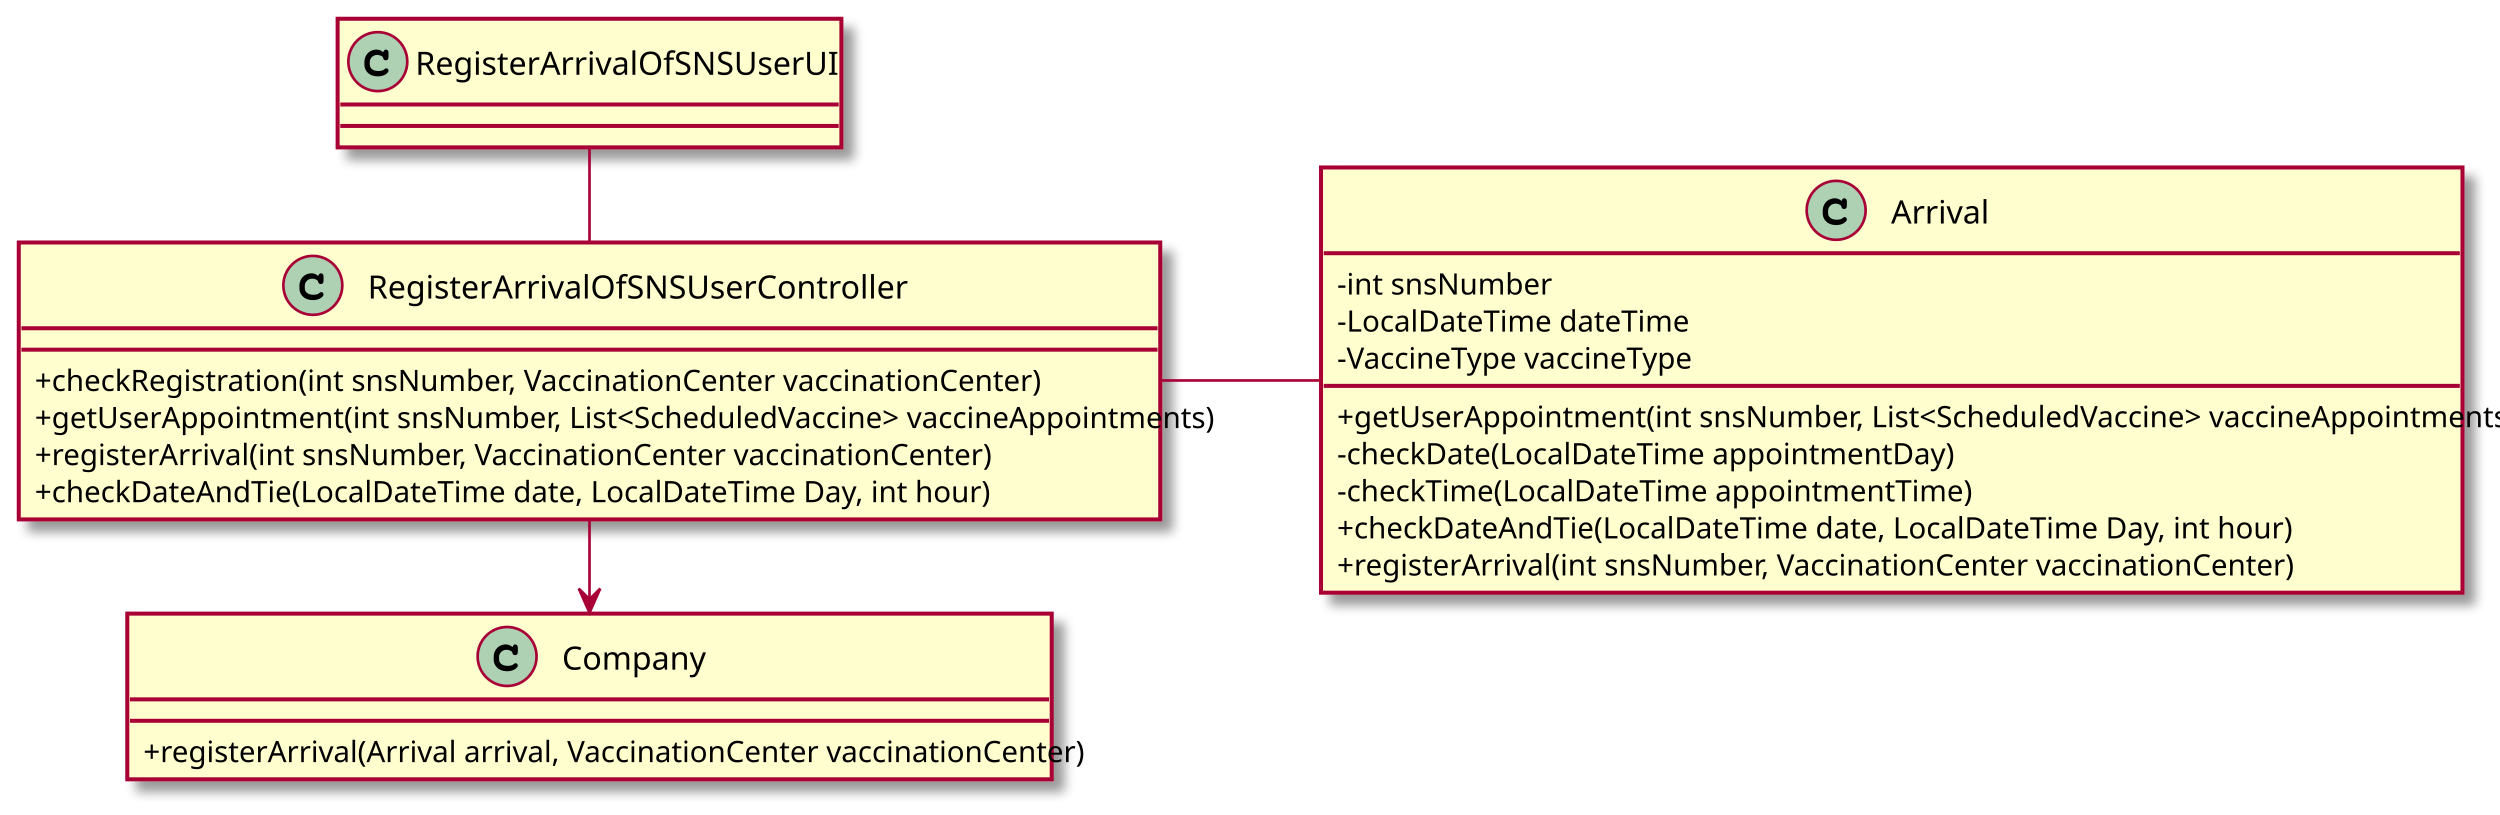
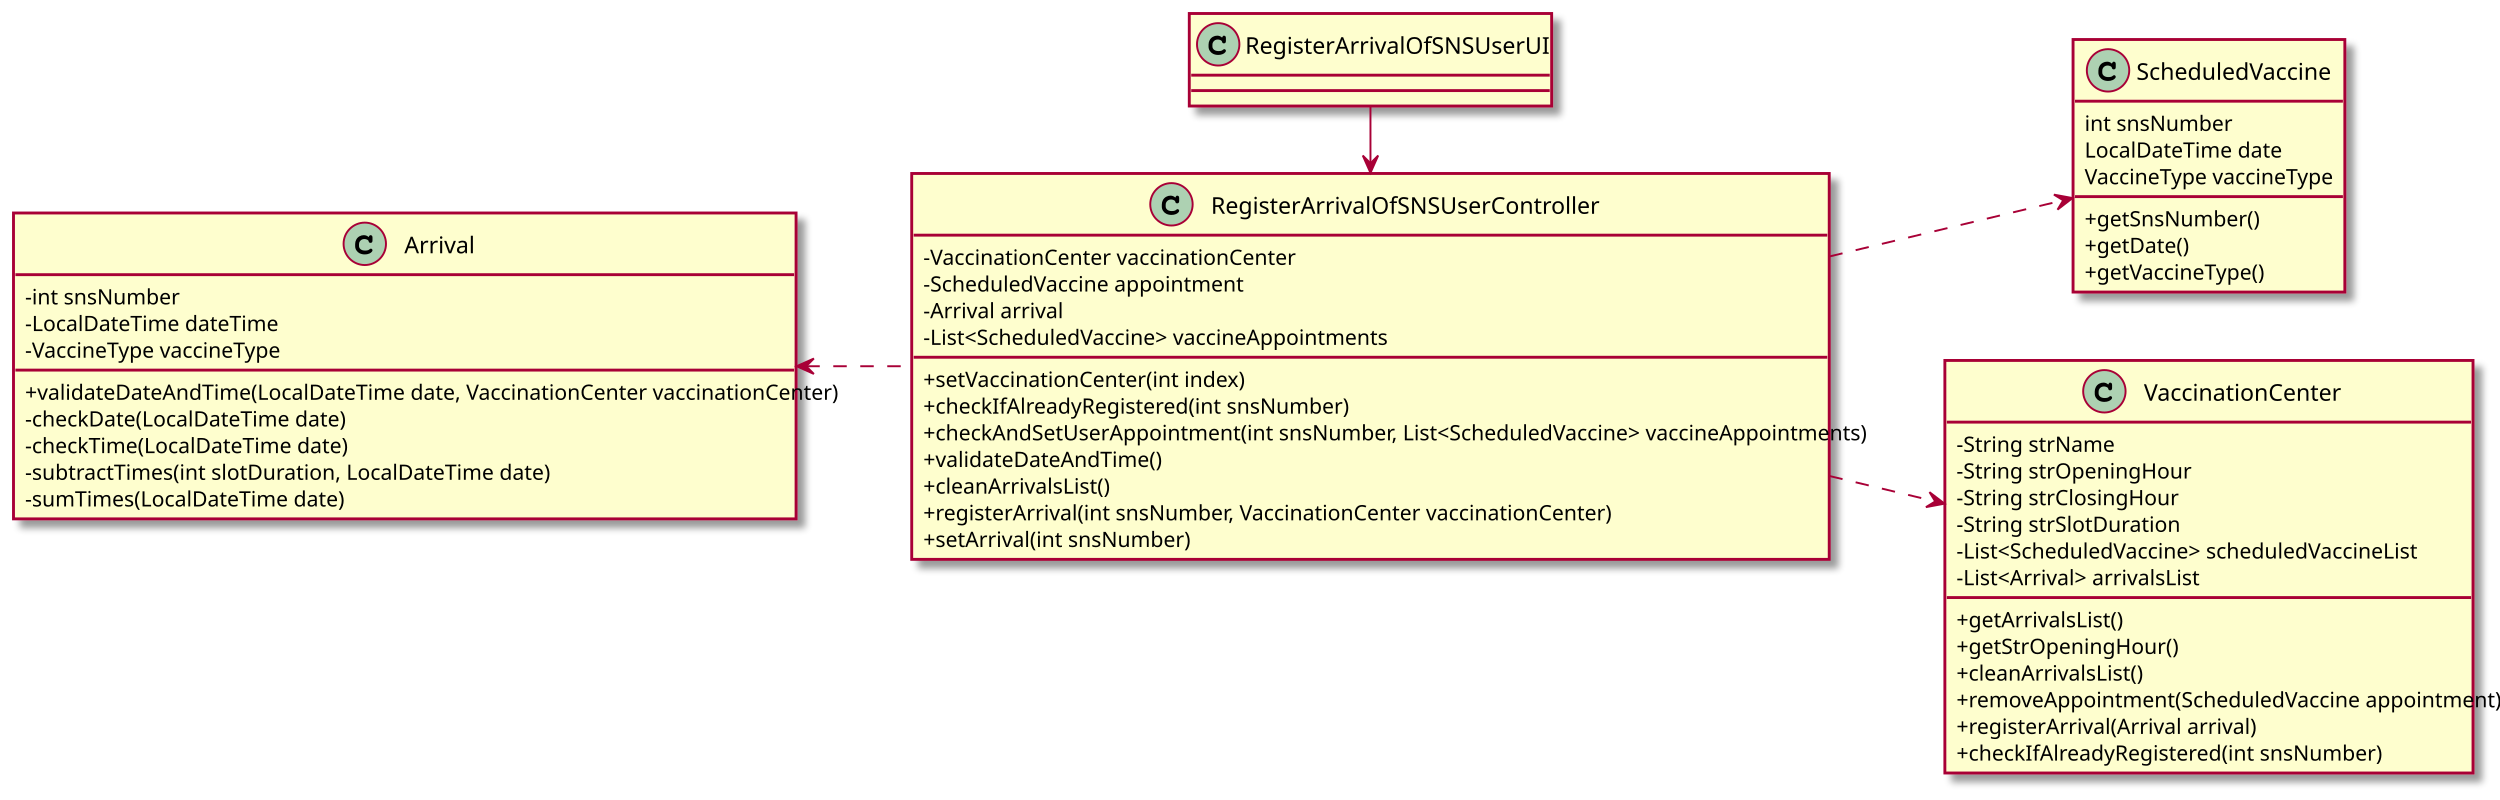
- <svg xmlns="http://www.w3.org/2000/svg" contentScriptType="application/ecmascript" contentStyleType="text/css" height="304px" preserveAspectRatio="none" style="width:933px;height:304px;background:#FFFFFF;" version="1.1" viewBox="0 0 933 304" width="933px" zoomAndPan="magnify">
+ <svg xmlns="http://www.w3.org/2000/svg" contentScriptType="application/ecmascript" contentStyleType="text/css" height="415px" preserveAspectRatio="none" style="width:1297px;height:415px;background:#FFFFFF;" version="1.1" viewBox="0 0 1297 415" width="1297px" zoomAndPan="magnify">
  <defs>
-     <filter height="300%" id="f1rk7jahoccq8b" width="300%" x="-1" y="-1">
+     <filter height="300%" id="f1jpuwt26elmhk" width="300%" x="-1" y="-1">
      <feGaussianBlur result="blurOut" stdDeviation="2.0" />
      <feColorMatrix in="blurOut" result="blurOut2" type="matrix" values="0 0 0 0 0 0 0 0 0 0 0 0 0 0 0 0 0 0 .4 0" />
      <feOffset dx="4.0" dy="4.0" in="blurOut2" result="blurOut3" />
      <feBlend in="SourceGraphic" in2="blurOut3" mode="normal" />
    </filter>
  </defs>
  <g>
-     <rect codeLine="5" fill="#FEFECE" filter="url(#f1rk7jahoccq8b)" height="61.836" id="Company" style="stroke:#A80036;stroke-width:1.5;" width="345" x="47.5" y="229" />
-     <ellipse cx="189.25" cy="245" fill="#ADD1B2" rx="11" ry="11" style="stroke:#A80036;stroke-width:1.0;" />
-     <path d="M191.25,241.5 Q191.453,241 191.688,240.75 Q191.922,240.5 192.188,240.5 Q192.656,240.5 192.953,240.781 Q193.25,241.062 193.25,241.719 L193.25,243.281 Q193.25,243.938 192.969,244.219 Q192.688,244.5 192.25,244.5 Q191.859,244.5 191.609,244.328 Q191.359,244.156 191.25,243.703 Q191.203,243.391 191.031,243.219 Q190.719,242.891 190.156,242.703 Q189.594,242.5 189.031,242.5 Q188.328,242.5 187.734,242.781 Q187.156,243.062 186.703,243.688 Q186.25,244.312 186.25,245.172 L186.25,246.094 Q186.25,247.125 187.094,247.812 Q187.938,248.5 189.438,248.5 Q190.328,248.5 190.953,248.297 Q191.312,248.188 191.719,247.828 Q191.984,247.625 192.125,247.562 Q192.266,247.5 192.438,247.5 Q192.766,247.5 193,247.766 Q193.25,248.016 193.25,248.375 Q193.25,248.719 192.906,249.125 Q192.406,249.719 191.609,250.047 Q190.562,250.5 189.281,250.5 Q187.781,250.5 186.578,249.906 Q185.609,249.438 184.922,248.422 Q184.25,247.406 184.25,246.203 L184.25,245.109 Q184.25,243.859 184.844,242.766 Q185.453,241.672 186.5,241.094 Q187.562,240.5 188.75,240.5 Q189.469,240.5 190.094,240.75 Q190.719,241 191.25,241.5 Z " fill="#000000" />
-     <text fill="#000000" font-family="sans-serif" font-size="12" lengthAdjust="spacing" textLength="53" x="209.75" y="249.91">Company</text>
-     <line style="stroke:#A80036;stroke-width:1.5;" x1="48.5" x2="391.5" y1="261" y2="261" />
-     <line style="stroke:#A80036;stroke-width:1.5;" x1="48.5" x2="391.5" y1="269" y2="269" />
-     <text fill="#000000" font-family="sans-serif" font-size="11" lengthAdjust="spacing" textLength="333" x="53.5" y="284.419">+registerArrival(Arrival arrival, VaccinationCenter vaccinationCenter)</text>
-     <rect codeLine="10" fill="#FEFECE" filter="url(#f1rk7jahoccq8b)" height="48" id="RegisterArrivalOfSNSUserUI" style="stroke:#A80036;stroke-width:1.5;" width="188" x="126" y="7" />
-     <ellipse cx="141" cy="23" fill="#ADD1B2" rx="11" ry="11" style="stroke:#A80036;stroke-width:1.0;" />
-     <path d="M143,19.5 Q143.203,19 143.438,18.75 Q143.672,18.5 143.938,18.5 Q144.406,18.5 144.703,18.781 Q145,19.062 145,19.719 L145,21.281 Q145,21.938 144.719,22.219 Q144.438,22.5 144,22.5 Q143.609,22.5 143.359,22.328 Q143.109,22.156 143,21.703 Q142.953,21.391 142.781,21.219 Q142.469,20.891 141.906,20.703 Q141.344,20.5 140.781,20.5 Q140.078,20.5 139.484,20.781 Q138.906,21.062 138.453,21.688 Q138,22.312 138,23.172 L138,24.094 Q138,25.125 138.844,25.812 Q139.688,26.5 141.188,26.5 Q142.078,26.5 142.703,26.297 Q143.062,26.188 143.469,25.828 Q143.734,25.625 143.875,25.562 Q144.016,25.5 144.188,25.5 Q144.516,25.5 144.75,25.766 Q145,26.016 145,26.375 Q145,26.719 144.656,27.125 Q144.156,27.719 143.359,28.047 Q142.312,28.5 141.031,28.5 Q139.531,28.5 138.328,27.906 Q137.359,27.438 136.672,26.422 Q136,25.406 136,24.203 L136,23.109 Q136,21.859 136.594,20.766 Q137.203,19.672 138.25,19.094 Q139.312,18.5 140.5,18.5 Q141.219,18.5 141.844,18.75 Q142.469,19 143,19.5 Z " fill="#000000" />
-     <text fill="#000000" font-family="sans-serif" font-size="12" lengthAdjust="spacing" textLength="156" x="155" y="27.91">RegisterArrivalOfSNSUserUI</text>
-     <line style="stroke:#A80036;stroke-width:1.5;" x1="127" x2="313" y1="39" y2="39" />
-     <line style="stroke:#A80036;stroke-width:1.5;" x1="127" x2="313" y1="47" y2="47" />
-     <rect codeLine="12" fill="#FEFECE" filter="url(#f1rk7jahoccq8b)" height="103.344" id="RegisterArrivalOfSNSUserController" style="stroke:#A80036;stroke-width:1.5;" width="426" x="7" y="90.5" />
-     <ellipse cx="116.75" cy="106.5" fill="#ADD1B2" rx="11" ry="11" style="stroke:#A80036;stroke-width:1.0;" />
-     <path d="M118.75,103 Q118.953,102.5 119.188,102.25 Q119.422,102 119.688,102 Q120.156,102 120.453,102.281 Q120.75,102.562 120.75,103.219 L120.75,104.781 Q120.75,105.438 120.469,105.719 Q120.188,106 119.75,106 Q119.359,106 119.109,105.828 Q118.859,105.656 118.75,105.203 Q118.703,104.891 118.531,104.719 Q118.219,104.391 117.656,104.203 Q117.094,104 116.531,104 Q115.828,104 115.234,104.281 Q114.656,104.562 114.203,105.188 Q113.75,105.812 113.75,106.672 L113.75,107.594 Q113.75,108.625 114.594,109.312 Q115.438,110 116.938,110 Q117.828,110 118.453,109.797 Q118.812,109.688 119.219,109.328 Q119.484,109.125 119.625,109.062 Q119.766,109 119.938,109 Q120.266,109 120.5,109.266 Q120.75,109.516 120.75,109.875 Q120.75,110.219 120.406,110.625 Q119.906,111.219 119.109,111.547 Q118.062,112 116.781,112 Q115.281,112 114.078,111.406 Q113.109,110.938 112.422,109.922 Q111.75,108.906 111.75,107.703 L111.75,106.609 Q111.75,105.359 112.344,104.266 Q112.953,103.172 114,102.594 Q115.062,102 116.25,102 Q116.969,102 117.594,102.25 Q118.219,102.5 118.75,103 Z " fill="#000000" />
-     <text fill="#000000" font-family="sans-serif" font-size="12" lengthAdjust="spacing" textLength="198" x="137.25" y="111.41">RegisterArrivalOfSNSUserController</text>
-     <line style="stroke:#A80036;stroke-width:1.5;" x1="8" x2="432" y1="122.5" y2="122.5" />
-     <line style="stroke:#A80036;stroke-width:1.5;" x1="8" x2="432" y1="130.5" y2="130.5" />
-     <text fill="#000000" font-family="sans-serif" font-size="11" lengthAdjust="spacing" textLength="354" x="13" y="145.919">+checkRegistration(int snsNumber, VaccinationCenter vaccinationCenter)</text>
-     <text fill="#000000" font-family="sans-serif" font-size="11" lengthAdjust="spacing" textLength="414" x="13" y="159.755">+getUserAppointment(int snsNumber, List&lt;ScheduledVaccine&gt; vaccineAppointments)</text>
-     <text fill="#000000" font-family="sans-serif" font-size="11" lengthAdjust="spacing" textLength="337" x="13" y="173.591">+registerArrival(int snsNumber, VaccinationCenter vaccinationCenter)</text>
-     <text fill="#000000" font-family="sans-serif" font-size="11" lengthAdjust="spacing" textLength="333" x="13" y="187.427">+checkDateAndTie(LocalDateTime date, LocalDateTime Day, int hour)</text>
-     <rect codeLine="19" fill="#FEFECE" filter="url(#f1rk7jahoccq8b)" height="158.688" id="Arrival" style="stroke:#A80036;stroke-width:1.5;" width="426" x="493" y="62.5" />
-     <ellipse cx="685.25" cy="78.5" fill="#ADD1B2" rx="11" ry="11" style="stroke:#A80036;stroke-width:1.0;" />
-     <path d="M687.25,75 Q687.453,74.5 687.688,74.25 Q687.922,74 688.188,74 Q688.656,74 688.953,74.281 Q689.25,74.562 689.25,75.219 L689.25,76.781 Q689.25,77.438 688.969,77.719 Q688.688,78 688.25,78 Q687.859,78 687.609,77.828 Q687.359,77.656 687.25,77.203 Q687.203,76.891 687.031,76.719 Q686.719,76.391 686.156,76.203 Q685.594,76 685.031,76 Q684.328,76 683.734,76.281 Q683.156,76.562 682.703,77.188 Q682.25,77.812 682.25,78.672 L682.25,79.594 Q682.25,80.625 683.094,81.312 Q683.938,82 685.438,82 Q686.328,82 686.953,81.797 Q687.312,81.688 687.719,81.328 Q687.984,81.125 688.125,81.062 Q688.266,81 688.438,81 Q688.766,81 689,81.266 Q689.25,81.516 689.25,81.875 Q689.25,82.219 688.906,82.625 Q688.406,83.219 687.609,83.547 Q686.562,84 685.281,84 Q683.781,84 682.578,83.406 Q681.609,82.938 680.922,81.922 Q680.25,80.906 680.25,79.703 L680.25,78.609 Q680.25,77.359 680.844,76.266 Q681.453,75.172 682.5,74.594 Q683.562,74 684.75,74 Q685.469,74 686.094,74.25 Q686.719,74.5 687.25,75 Z " fill="#000000" />
-     <text fill="#000000" font-family="sans-serif" font-size="12" lengthAdjust="spacing" textLength="33" x="705.75" y="83.41">Arrival</text>
-     <line style="stroke:#A80036;stroke-width:1.5;" x1="494" x2="918" y1="94.5" y2="94.5" />
-     <text fill="#000000" font-family="sans-serif" font-size="11" lengthAdjust="spacing" textLength="73" x="499" y="109.919">-int snsNumber</text>
-     <text fill="#000000" font-family="sans-serif" font-size="11" lengthAdjust="spacing" textLength="120" x="499" y="123.755">-LocalDateTime dateTime</text>
-     <text fill="#000000" font-family="sans-serif" font-size="11" lengthAdjust="spacing" textLength="133" x="499" y="137.591">-VaccineType vaccineType</text>
-     <line style="stroke:#A80036;stroke-width:1.5;" x1="494" x2="918" y1="144.008" y2="144.008" />
-     <text fill="#000000" font-family="sans-serif" font-size="11" lengthAdjust="spacing" textLength="414" x="499" y="159.427">+getUserAppointment(int snsNumber, List&lt;ScheduledVaccine&gt; vaccineAppointments)</text>
-     <text fill="#000000" font-family="sans-serif" font-size="11" lengthAdjust="spacing" textLength="213" x="499" y="173.263">-checkDate(LocalDateTime appointmentDay)</text>
-     <text fill="#000000" font-family="sans-serif" font-size="11" lengthAdjust="spacing" textLength="216" x="499" y="187.099">-checkTime(LocalDateTime appointmentTime)</text>
-     <text fill="#000000" font-family="sans-serif" font-size="11" lengthAdjust="spacing" textLength="333" x="499" y="200.935">+checkDateAndTie(LocalDateTime date, LocalDateTime Day, int hour)</text>
-     <text fill="#000000" font-family="sans-serif" font-size="11" lengthAdjust="spacing" textLength="337" x="499" y="214.77">+registerArrival(int snsNumber, VaccinationCenter vaccinationCenter)</text>
-     <path codeLine="33" d="M220,193.79 C220,203.69 220,213.58 220,223.48 " fill="none" id="RegisterArrivalOfSNSUserController-to-Company" style="stroke:#A80036;stroke-width:1.0;" />
-     <polygon fill="#A80036" points="220,228.66,224,219.66,220,223.66,216,219.66,220,228.66" style="stroke:#A80036;stroke-width:1.0;" />
-     <path codeLine="34" d="M433.29,142 C453.1,142 473.18,142 492.99,142 " fill="none" id="RegisterArrivalOfSNSUserController-Arrival" style="stroke:#A80036;stroke-width:1.0;" />
-     <path codeLine="35" d="M220,55.13 C220,66.89 220,78.65 220,90.4 " fill="none" id="RegisterArrivalOfSNSUserUI-RegisterArrivalOfSNSUserController" style="stroke:#A80036;stroke-width:1.0;" />
+     <rect codeLine="6" fill="#FEFECE" filter="url(#f1jpuwt26elmhk)" height="131.016" id="ScheduledVaccine" style="stroke:#A80036;stroke-width:1.5;" width="141" x="1075.5" y="20.5" />
+     <ellipse cx="1093.65" cy="36.5" fill="#ADD1B2" rx="11" ry="11" style="stroke:#A80036;stroke-width:1.0;" />
+     <path d="M1095.65,33 Q1095.853,32.5 1096.088,32.25 Q1096.322,32 1096.588,32 Q1097.056,32 1097.353,32.281 Q1097.65,32.562 1097.65,33.219 L1097.65,34.781 Q1097.65,35.438 1097.369,35.719 Q1097.088,36 1096.65,36 Q1096.259,36 1096.009,35.828 Q1095.759,35.656 1095.65,35.203 Q1095.603,34.891 1095.431,34.719 Q1095.119,34.391 1094.556,34.203 Q1093.994,34 1093.431,34 Q1092.728,34 1092.134,34.281 Q1091.556,34.562 1091.103,35.188 Q1090.65,35.812 1090.65,36.672 L1090.65,37.594 Q1090.65,38.625 1091.494,39.312 Q1092.338,40 1093.838,40 Q1094.728,40 1095.353,39.797 Q1095.713,39.688 1096.119,39.328 Q1096.384,39.125 1096.525,39.062 Q1096.666,39 1096.838,39 Q1097.166,39 1097.4,39.266 Q1097.65,39.516 1097.65,39.875 Q1097.65,40.219 1097.306,40.625 Q1096.806,41.219 1096.009,41.547 Q1094.963,42 1093.681,42 Q1092.181,42 1090.978,41.406 Q1090.009,40.938 1089.322,39.922 Q1088.65,38.906 1088.65,37.703 L1088.65,36.609 Q1088.65,35.359 1089.244,34.266 Q1089.853,33.172 1090.9,32.594 Q1091.963,32 1093.15,32 Q1093.869,32 1094.494,32.25 Q1095.119,32.5 1095.65,33 Z " fill="#000000" />
+     <text fill="#000000" font-family="sans-serif" font-size="12" lengthAdjust="spacing" textLength="102" x="1108.35" y="41.41">ScheduledVaccine</text>
+     <line style="stroke:#A80036;stroke-width:1.5;" x1="1076.5" x2="1215.5" y1="52.5" y2="52.5" />
+     <text fill="#000000" font-family="sans-serif" font-size="11" lengthAdjust="spacing" textLength="69" x="1081.5" y="67.919">int snsNumber</text>
+     <text fill="#000000" font-family="sans-serif" font-size="11" lengthAdjust="spacing" textLength="94" x="1081.5" y="81.755">LocalDateTime date</text>
+     <text fill="#000000" font-family="sans-serif" font-size="11" lengthAdjust="spacing" textLength="129" x="1081.5" y="95.591">VaccineType vaccineType</text>
+     <line style="stroke:#A80036;stroke-width:1.5;" x1="1076.5" x2="1215.5" y1="102.008" y2="102.008" />
+     <text fill="#000000" font-family="sans-serif" font-size="11" lengthAdjust="spacing" textLength="85" x="1081.5" y="117.427">+getSnsNumber()</text>
+     <text fill="#000000" font-family="sans-serif" font-size="11" lengthAdjust="spacing" textLength="51" x="1081.5" y="131.263">+getDate()</text>
+     <text fill="#000000" font-family="sans-serif" font-size="11" lengthAdjust="spacing" textLength="93" x="1081.5" y="145.099">+getVaccineType()</text>
+     <rect codeLine="17" fill="#FEFECE" filter="url(#f1jpuwt26elmhk)" height="214.031" id="VaccinationCenter" style="stroke:#A80036;stroke-width:1.5;" width="274" x="1009" y="187" />
+     <ellipse cx="1091.75" cy="203" fill="#ADD1B2" rx="11" ry="11" style="stroke:#A80036;stroke-width:1.0;" />
+     <path d="M1093.75,199.5 Q1093.953,199 1094.188,198.75 Q1094.422,198.5 1094.688,198.5 Q1095.156,198.5 1095.453,198.781 Q1095.75,199.062 1095.75,199.719 L1095.75,201.281 Q1095.75,201.938 1095.469,202.219 Q1095.188,202.5 1094.75,202.5 Q1094.359,202.5 1094.109,202.328 Q1093.859,202.156 1093.75,201.703 Q1093.703,201.391 1093.531,201.219 Q1093.219,200.891 1092.656,200.703 Q1092.094,200.5 1091.531,200.5 Q1090.828,200.5 1090.234,200.781 Q1089.656,201.062 1089.203,201.688 Q1088.75,202.312 1088.75,203.172 L1088.75,204.094 Q1088.75,205.125 1089.594,205.812 Q1090.438,206.5 1091.938,206.5 Q1092.828,206.5 1093.453,206.297 Q1093.812,206.188 1094.219,205.828 Q1094.484,205.625 1094.625,205.562 Q1094.766,205.5 1094.938,205.5 Q1095.266,205.5 1095.5,205.766 Q1095.75,206.016 1095.75,206.375 Q1095.75,206.719 1095.406,207.125 Q1094.906,207.719 1094.109,208.047 Q1093.062,208.5 1091.781,208.5 Q1090.281,208.5 1089.078,207.906 Q1088.109,207.438 1087.422,206.422 Q1086.75,205.406 1086.75,204.203 L1086.75,203.109 Q1086.75,201.859 1087.344,200.766 Q1087.953,199.672 1089,199.094 Q1090.062,198.5 1091.25,198.5 Q1091.969,198.5 1092.594,198.75 Q1093.219,199 1093.75,199.5 Z " fill="#000000" />
+     <text fill="#000000" font-family="sans-serif" font-size="12" lengthAdjust="spacing" textLength="100" x="1112.25" y="207.91">VaccinationCenter</text>
+     <line style="stroke:#A80036;stroke-width:1.5;" x1="1010" x2="1282" y1="219" y2="219" />
+     <text fill="#000000" font-family="sans-serif" font-size="11" lengthAdjust="spacing" textLength="75" x="1015" y="234.419">-String strName</text>
+     <text fill="#000000" font-family="sans-serif" font-size="11" lengthAdjust="spacing" textLength="111" x="1015" y="248.255">-String strOpeningHour</text>
+     <text fill="#000000" font-family="sans-serif" font-size="11" lengthAdjust="spacing" textLength="106" x="1015" y="262.091">-String strClosingHour</text>
+     <text fill="#000000" font-family="sans-serif" font-size="11" lengthAdjust="spacing" textLength="106" x="1015" y="275.927">-String strSlotDuration</text>
+     <text fill="#000000" font-family="sans-serif" font-size="11" lengthAdjust="spacing" textLength="234" x="1015" y="289.763">-List&lt;ScheduledVaccine&gt; scheduledVaccineList</text>
+     <text fill="#000000" font-family="sans-serif" font-size="11" lengthAdjust="spacing" textLength="121" x="1015" y="303.599">-List&lt;Arrival&gt; arrivalsList</text>
+     <line style="stroke:#A80036;stroke-width:1.5;" x1="1010" x2="1282" y1="310.016" y2="310.016" />
+     <text fill="#000000" font-family="sans-serif" font-size="11" lengthAdjust="spacing" textLength="84" x="1015" y="325.435">+getArrivalsList()</text>
+     <text fill="#000000" font-family="sans-serif" font-size="11" lengthAdjust="spacing" textLength="106" x="1015" y="339.271">+getStrOpeningHour()</text>
+     <text fill="#000000" font-family="sans-serif" font-size="11" lengthAdjust="spacing" textLength="95" x="1015" y="353.106">+cleanArrivalsList()</text>
+     <text fill="#000000" font-family="sans-serif" font-size="11" lengthAdjust="spacing" textLength="262" x="1015" y="366.942">+removeAppointment(ScheduledVaccine appointment)</text>
+     <text fill="#000000" font-family="sans-serif" font-size="11" lengthAdjust="spacing" textLength="148" x="1015" y="380.778">+registerArrival(Arrival arrival)</text>
+     <text fill="#000000" font-family="sans-serif" font-size="11" lengthAdjust="spacing" textLength="208" x="1015" y="394.614">+checkIfAlreadyRegistered(int snsNumber)</text>
+     <rect codeLine="33" fill="#FEFECE" filter="url(#f1jpuwt26elmhk)" height="48" id="RegisterArrivalOfSNSUserUI" style="stroke:#A80036;stroke-width:1.5;" width="188" x="617" y="7" />
+     <ellipse cx="632" cy="23" fill="#ADD1B2" rx="11" ry="11" style="stroke:#A80036;stroke-width:1.0;" />
+     <path d="M634,19.5 Q634.203,19 634.438,18.75 Q634.672,18.5 634.938,18.5 Q635.406,18.5 635.703,18.781 Q636,19.062 636,19.719 L636,21.281 Q636,21.938 635.719,22.219 Q635.438,22.5 635,22.5 Q634.609,22.5 634.359,22.328 Q634.109,22.156 634,21.703 Q633.953,21.391 633.781,21.219 Q633.469,20.891 632.906,20.703 Q632.344,20.5 631.781,20.5 Q631.078,20.5 630.484,20.781 Q629.906,21.062 629.453,21.688 Q629,22.312 629,23.172 L629,24.094 Q629,25.125 629.844,25.812 Q630.688,26.5 632.188,26.5 Q633.078,26.5 633.703,26.297 Q634.062,26.188 634.469,25.828 Q634.734,25.625 634.875,25.562 Q635.016,25.5 635.188,25.5 Q635.516,25.5 635.75,25.766 Q636,26.016 636,26.375 Q636,26.719 635.656,27.125 Q635.156,27.719 634.359,28.047 Q633.312,28.5 632.031,28.5 Q630.531,28.5 629.328,27.906 Q628.359,27.438 627.672,26.422 Q627,25.406 627,24.203 L627,23.109 Q627,21.859 627.594,20.766 Q628.203,19.672 629.25,19.094 Q630.312,18.5 631.5,18.5 Q632.219,18.5 632.844,18.75 Q633.469,19 634,19.5 Z " fill="#000000" />
+     <text fill="#000000" font-family="sans-serif" font-size="12" lengthAdjust="spacing" textLength="156" x="646" y="27.91">RegisterArrivalOfSNSUserUI</text>
+     <line style="stroke:#A80036;stroke-width:1.5;" x1="618" x2="804" y1="39" y2="39" />
+     <line style="stroke:#A80036;stroke-width:1.5;" x1="618" x2="804" y1="47" y2="47" />
+     <rect codeLine="35" fill="#FEFECE" filter="url(#f1jpuwt26elmhk)" height="200.195" id="RegisterArrivalOfSNSUserController" style="stroke:#A80036;stroke-width:1.5;" width="476" x="473" y="90" />
+     <ellipse cx="607.75" cy="106" fill="#ADD1B2" rx="11" ry="11" style="stroke:#A80036;stroke-width:1.0;" />
+     <path d="M609.75,102.5 Q609.953,102 610.188,101.75 Q610.422,101.5 610.688,101.5 Q611.156,101.5 611.453,101.781 Q611.75,102.062 611.75,102.719 L611.75,104.281 Q611.75,104.938 611.469,105.219 Q611.188,105.5 610.75,105.5 Q610.359,105.5 610.109,105.328 Q609.859,105.156 609.75,104.703 Q609.703,104.391 609.531,104.219 Q609.219,103.891 608.656,103.703 Q608.094,103.5 607.531,103.5 Q606.828,103.5 606.234,103.781 Q605.656,104.062 605.203,104.688 Q604.75,105.312 604.75,106.172 L604.75,107.094 Q604.75,108.125 605.594,108.812 Q606.438,109.5 607.938,109.5 Q608.828,109.5 609.453,109.297 Q609.812,109.188 610.219,108.828 Q610.484,108.625 610.625,108.562 Q610.766,108.5 610.938,108.5 Q611.266,108.5 611.5,108.766 Q611.75,109.016 611.75,109.375 Q611.75,109.719 611.406,110.125 Q610.906,110.719 610.109,111.047 Q609.062,111.5 607.781,111.5 Q606.281,111.5 605.078,110.906 Q604.109,110.438 603.422,109.422 Q602.75,108.406 602.75,107.203 L602.75,106.109 Q602.75,104.859 603.344,103.766 Q603.953,102.672 605,102.094 Q606.062,101.5 607.25,101.5 Q607.969,101.5 608.594,101.75 Q609.219,102 609.75,102.5 Z " fill="#000000" />
+     <text fill="#000000" font-family="sans-serif" font-size="12" lengthAdjust="spacing" textLength="198" x="628.25" y="110.91">RegisterArrivalOfSNSUserController</text>
+     <line style="stroke:#A80036;stroke-width:1.5;" x1="474" x2="948" y1="122" y2="122" />
+     <text fill="#000000" font-family="sans-serif" font-size="11" lengthAdjust="spacing" textLength="183" x="479" y="137.419">-VaccinationCenter vaccinationCenter</text>
+     <text fill="#000000" font-family="sans-serif" font-size="11" lengthAdjust="spacing" textLength="156" x="479" y="151.255">-ScheduledVaccine appointment</text>
+     <text fill="#000000" font-family="sans-serif" font-size="11" lengthAdjust="spacing" textLength="69" x="479" y="165.091">-Arrival arrival</text>
+     <text fill="#000000" font-family="sans-serif" font-size="11" lengthAdjust="spacing" textLength="231" x="479" y="178.927">-List&lt;ScheduledVaccine&gt; vaccineAppointments</text>
+     <line style="stroke:#A80036;stroke-width:1.5;" x1="474" x2="948" y1="185.344" y2="185.344" />
+     <text fill="#000000" font-family="sans-serif" font-size="11" lengthAdjust="spacing" textLength="158" x="479" y="200.763">+setVaccinationCenter(int index)</text>
+     <text fill="#000000" font-family="sans-serif" font-size="11" lengthAdjust="spacing" textLength="208" x="479" y="214.599">+checkIfAlreadyRegistered(int snsNumber)</text>
+     <text fill="#000000" font-family="sans-serif" font-size="11" lengthAdjust="spacing" textLength="464" x="479" y="228.435">+checkAndSetUserAppointment(int snsNumber, List&lt;ScheduledVaccine&gt; vaccineAppointments)</text>
+     <text fill="#000000" font-family="sans-serif" font-size="11" lengthAdjust="spacing" textLength="115" x="479" y="242.27">+validateDateAndTime()</text>
+     <text fill="#000000" font-family="sans-serif" font-size="11" lengthAdjust="spacing" textLength="95" x="479" y="256.106">+cleanArrivalsList()</text>
+     <text fill="#000000" font-family="sans-serif" font-size="11" lengthAdjust="spacing" textLength="337" x="479" y="269.942">+registerArrival(int snsNumber, VaccinationCenter vaccinationCenter)</text>
+     <text fill="#000000" font-family="sans-serif" font-size="11" lengthAdjust="spacing" textLength="130" x="479" y="283.778">+setArrival(int snsNumber)</text>
+     <rect codeLine="49" fill="#FEFECE" filter="url(#f1jpuwt26elmhk)" height="158.688" id="Arrival" style="stroke:#A80036;stroke-width:1.5;" width="406" x="7" y="110.5" />
+     <ellipse cx="189.25" cy="126.5" fill="#ADD1B2" rx="11" ry="11" style="stroke:#A80036;stroke-width:1.0;" />
+     <path d="M191.25,123 Q191.453,122.5 191.688,122.25 Q191.922,122 192.188,122 Q192.656,122 192.953,122.281 Q193.25,122.562 193.25,123.219 L193.25,124.781 Q193.25,125.438 192.969,125.719 Q192.688,126 192.25,126 Q191.859,126 191.609,125.828 Q191.359,125.656 191.25,125.203 Q191.203,124.891 191.031,124.719 Q190.719,124.391 190.156,124.203 Q189.594,124 189.031,124 Q188.328,124 187.734,124.281 Q187.156,124.562 186.703,125.188 Q186.25,125.812 186.25,126.672 L186.25,127.594 Q186.25,128.625 187.094,129.312 Q187.938,130 189.438,130 Q190.328,130 190.953,129.797 Q191.312,129.688 191.719,129.328 Q191.984,129.125 192.125,129.062 Q192.266,129 192.438,129 Q192.766,129 193,129.266 Q193.25,129.516 193.25,129.875 Q193.25,130.219 192.906,130.625 Q192.406,131.219 191.609,131.547 Q190.562,132 189.281,132 Q187.781,132 186.578,131.406 Q185.609,130.938 184.922,129.922 Q184.25,128.906 184.25,127.703 L184.25,126.609 Q184.25,125.359 184.844,124.266 Q185.453,123.172 186.5,122.594 Q187.562,122 188.75,122 Q189.469,122 190.094,122.25 Q190.719,122.5 191.25,123 Z " fill="#000000" />
+     <text fill="#000000" font-family="sans-serif" font-size="12" lengthAdjust="spacing" textLength="33" x="209.75" y="131.41">Arrival</text>
+     <line style="stroke:#A80036;stroke-width:1.5;" x1="8" x2="412" y1="142.5" y2="142.5" />
+     <text fill="#000000" font-family="sans-serif" font-size="11" lengthAdjust="spacing" textLength="73" x="13" y="157.919">-int snsNumber</text>
+     <text fill="#000000" font-family="sans-serif" font-size="11" lengthAdjust="spacing" textLength="120" x="13" y="171.755">-LocalDateTime dateTime</text>
+     <text fill="#000000" font-family="sans-serif" font-size="11" lengthAdjust="spacing" textLength="133" x="13" y="185.591">-VaccineType vaccineType</text>
+     <line style="stroke:#A80036;stroke-width:1.5;" x1="8" x2="412" y1="192.008" y2="192.008" />
+     <text fill="#000000" font-family="sans-serif" font-size="11" lengthAdjust="spacing" textLength="394" x="13" y="207.427">+validateDateAndTime(LocalDateTime date, VaccinationCenter vaccinationCenter)</text>
+     <text fill="#000000" font-family="sans-serif" font-size="11" lengthAdjust="spacing" textLength="157" x="13" y="221.263">-checkDate(LocalDateTime date)</text>
+     <text fill="#000000" font-family="sans-serif" font-size="11" lengthAdjust="spacing" textLength="157" x="13" y="235.099">-checkTime(LocalDateTime date)</text>
+     <text fill="#000000" font-family="sans-serif" font-size="11" lengthAdjust="spacing" textLength="251" x="13" y="248.935">-subtractTimes(int slotDuration, LocalDateTime date)</text>
+     <text fill="#000000" font-family="sans-serif" font-size="11" lengthAdjust="spacing" textLength="154" x="13" y="262.771">-sumTimes(LocalDateTime date)</text>
+     <path codeLine="63" d="M418.3,190 C436.26,190 454.53,190 472.71,190 " fill="none" id="Arrival-backto-RegisterArrivalOfSNSUserController" style="stroke:#A80036;stroke-width:1.0;stroke-dasharray:7.0,7.0;" />
+     <polygon fill="#A80036" points="413.24,190,422.24,194,418.24,190,422.24,186,413.24,190" style="stroke:#A80036;stroke-width:1.0;" />
+     <path codeLine="64" d="M949.09,246.94 C967.74,251.43 986.19,255.86 1003.88,260.1 " fill="none" id="RegisterArrivalOfSNSUserController-to-VaccinationCenter" style="stroke:#A80036;stroke-width:1.0;stroke-dasharray:7.0,7.0;" />
+     <polygon fill="#A80036" points="1008.85,261.3,1001.022,255.323,1003.986,260.141,999.168,263.105,1008.85,261.3" style="stroke:#A80036;stroke-width:1.0;" />
+     <path codeLine="65" d="M949.09,133.06 C993.07,122.49 1035.91,112.2 1070.26,103.95 " fill="none" id="RegisterArrivalOfSNSUserController-to-ScheduledVaccine" style="stroke:#A80036;stroke-width:1.0;stroke-dasharray:7.0,7.0;" />
+     <polygon fill="#A80036" points="1075.26,102.75,1065.573,100.972,1070.399,103.922,1067.449,108.749,1075.26,102.75" style="stroke:#A80036;stroke-width:1.0;" />
+     <path codeLine="66" d="M711,55.3 C711,65.06 711,74.83 711,84.59 " fill="none" id="RegisterArrivalOfSNSUserUI-to-RegisterArrivalOfSNSUserController" style="stroke:#A80036;stroke-width:1.0;" />
+     <polygon fill="#A80036" points="711,89.69,715,80.69,711,84.69,707,80.69,711,89.69" style="stroke:#A80036;stroke-width:1.0;" />
  </g>
</svg>
